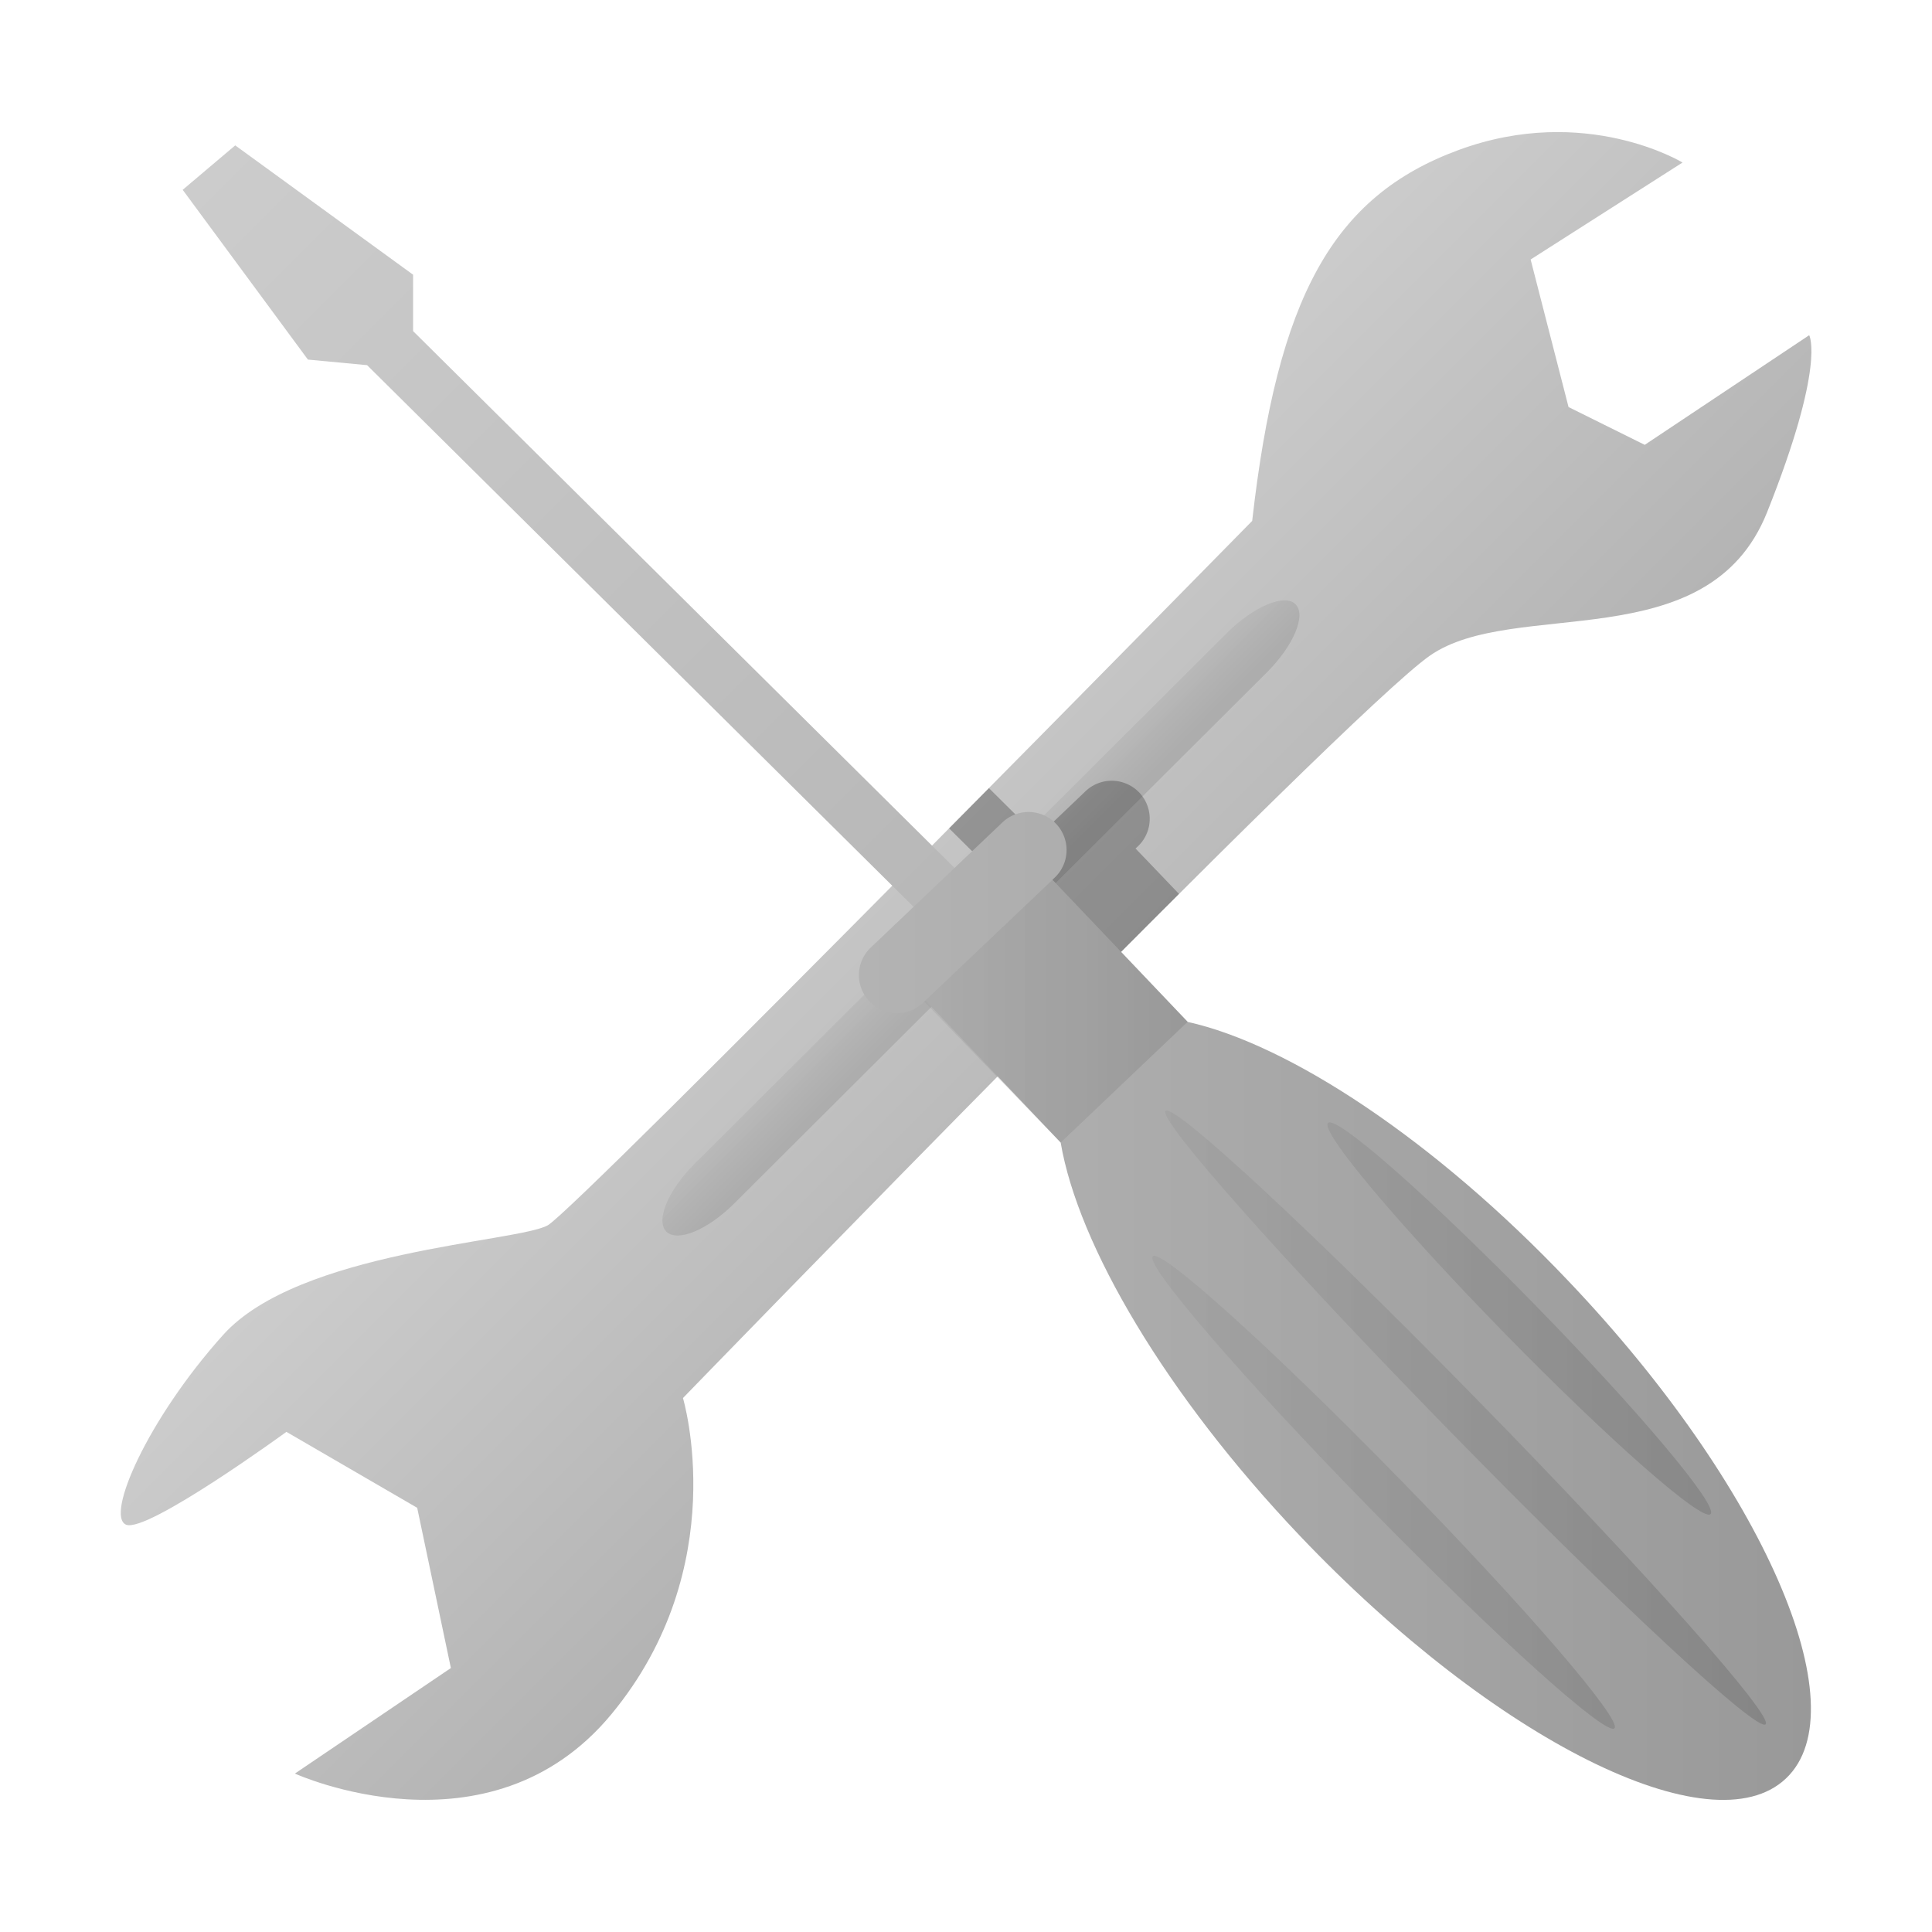
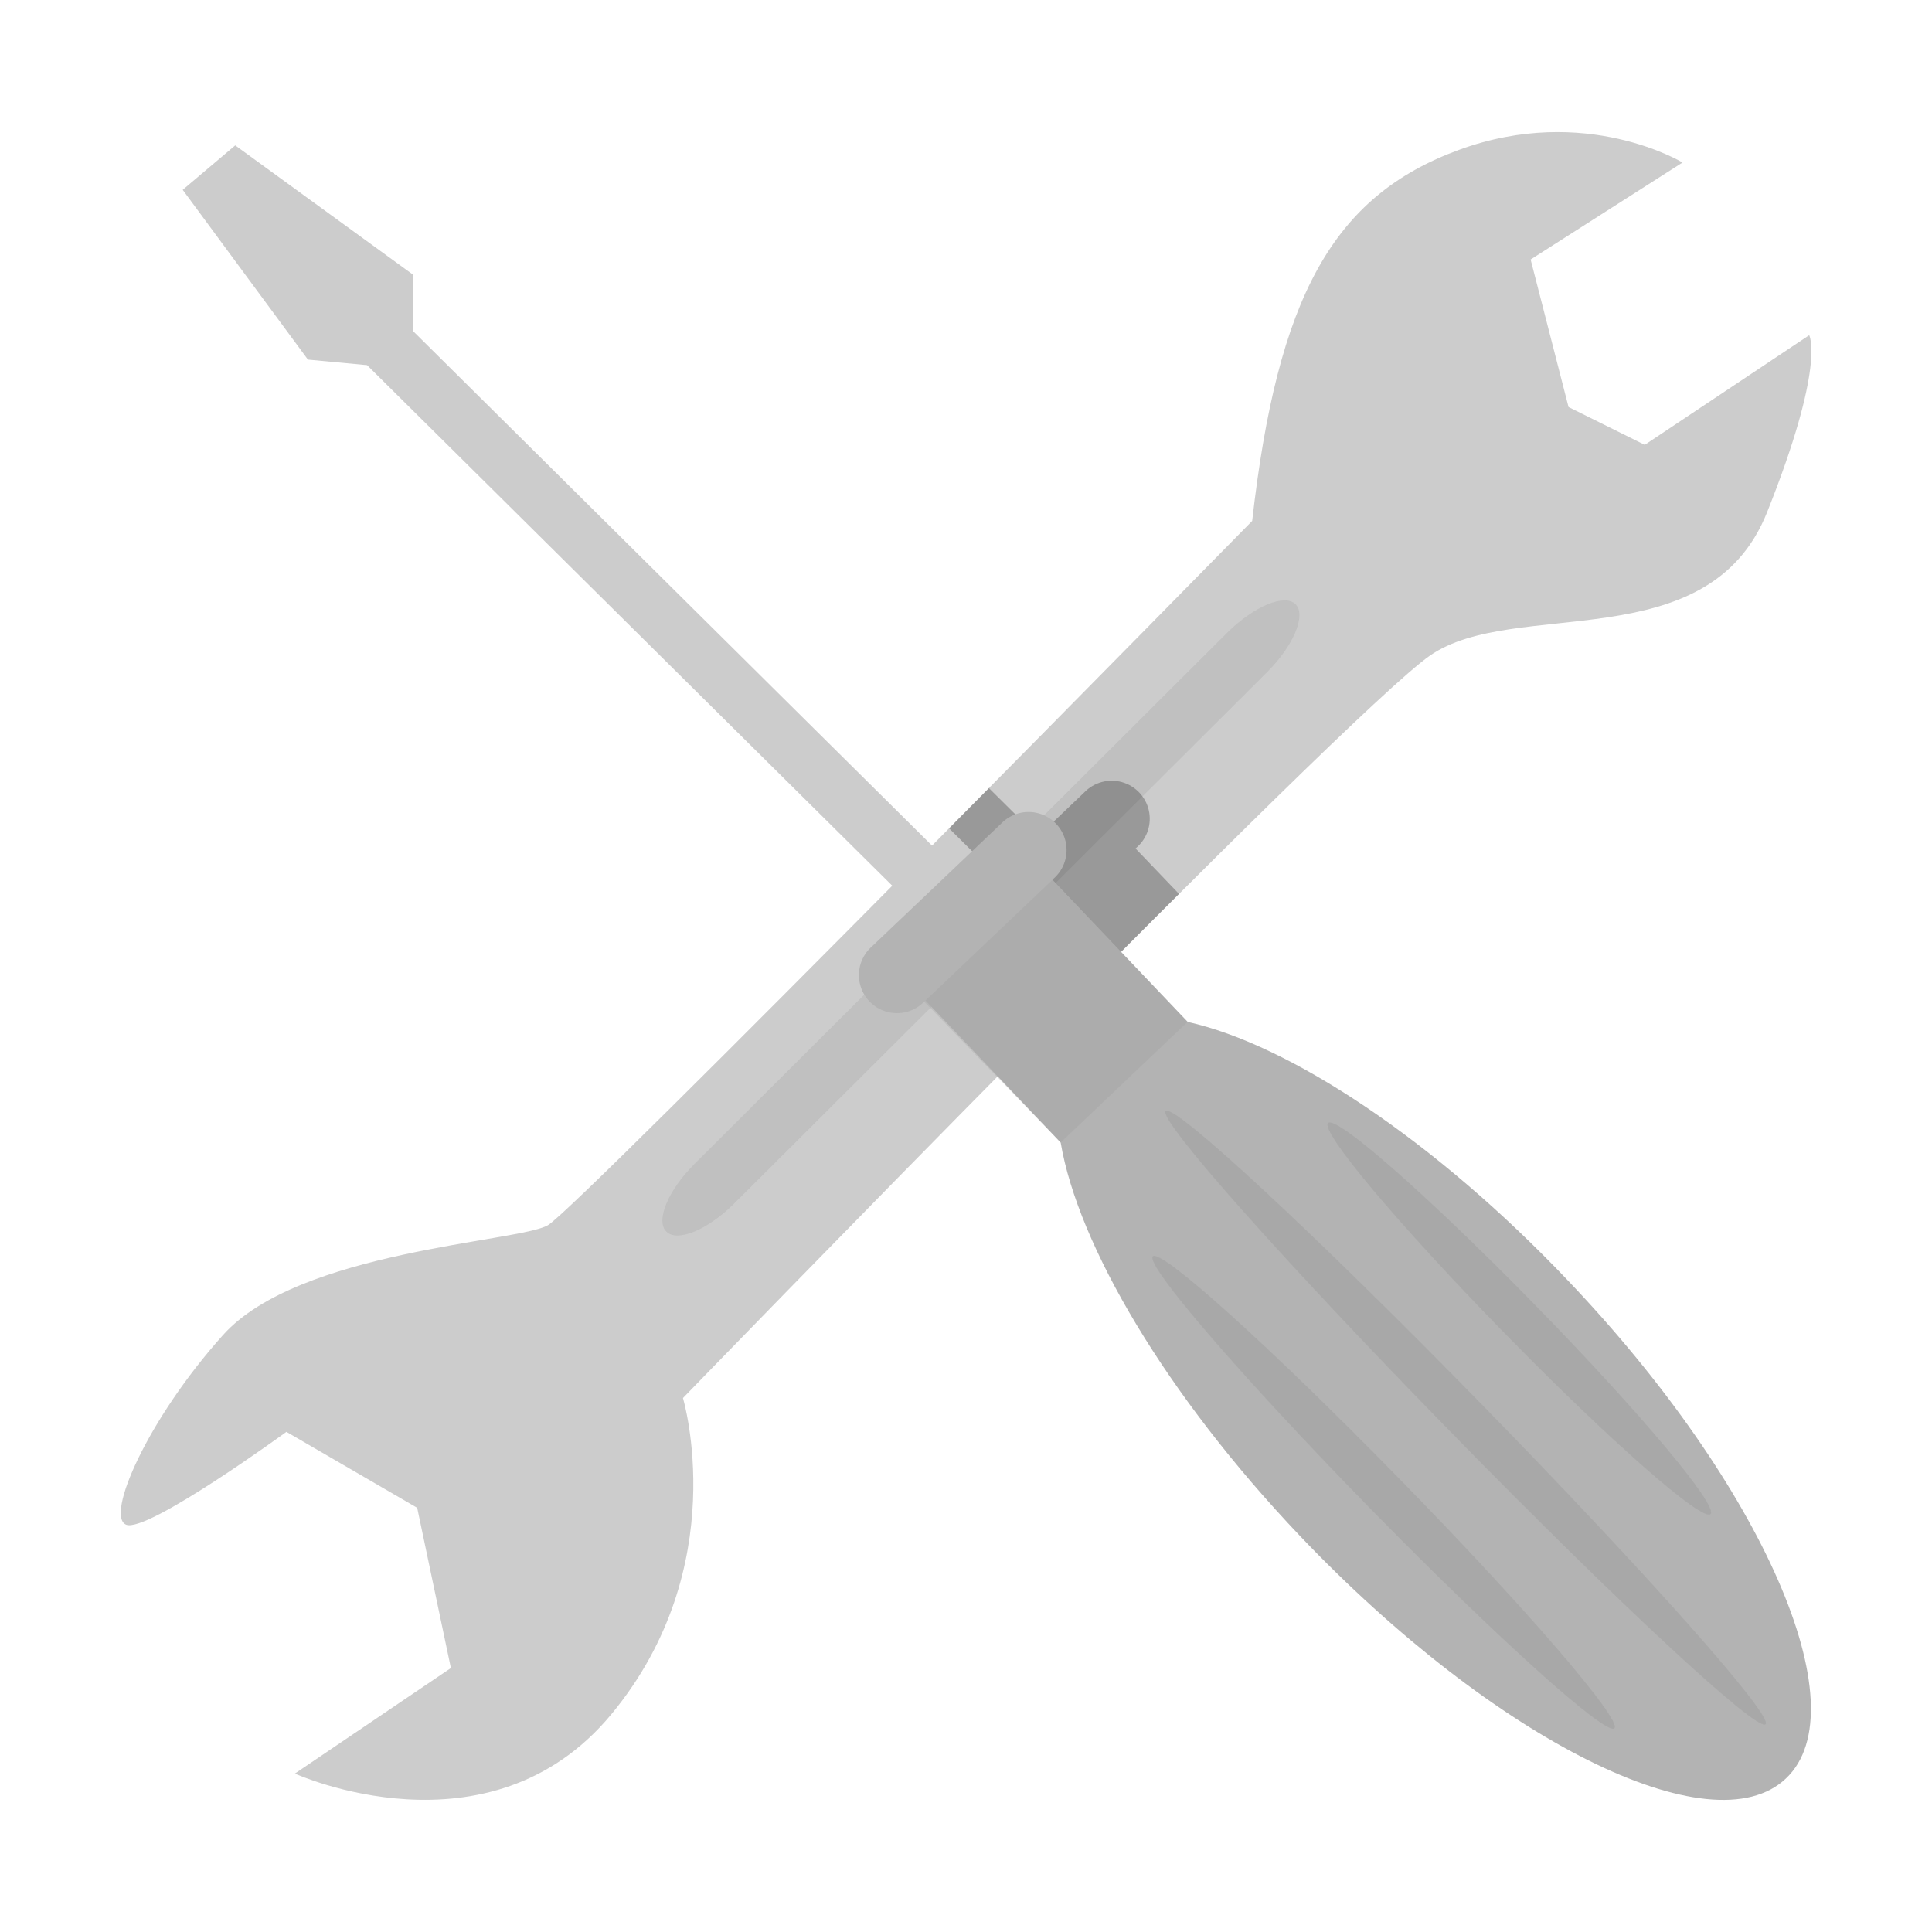
<svg xmlns="http://www.w3.org/2000/svg" width="16" height="16">
-   <linearGradient id="a" gradientUnits="userSpaceOnUse" x1="8958.135" y1="-12699.944" x2="9057.702" y2="-12799.513" gradientTransform="matrix(.032 0 0 -.032 -280.124 -400.032)">
+   <linearGradient id="a" x1="8958.135" y1="-12699.944" x2="9057.702" y2="-12799.513" gradientTransform="matrix(.032 0 0 -.032 -280.124 -400.032)">
    <stop offset="0" stop-color="#ccc" />
    <stop offset="1" stop-color="#b3b3b3" />
  </linearGradient>
  <path fill="url(#a)" d="M10.37 4.314s-5.588 5.693-5.833 5.833-2.061.209-2.689.908c-.628.699-.978 1.502-.803 1.572s1.327-.769 1.327-.769l1.083.629.279 1.327-1.292.874s1.607.732 2.62-.49c1.013-1.223.594-2.62.594-2.62S11.14 5.92 11.84 5.431c.697-.489 2.305.035 2.794-1.188.488-1.223.349-1.467.349-1.467l-1.362.908-.631-.313-.314-1.222 1.258-.803s-.803-.489-1.851-.105-1.503 1.222-1.713 3.073z" />
  <g opacity=".5">
-     <linearGradient id="b" gradientUnits="userSpaceOnUse" x1="-4234.429" y1="-20186.207" x2="-4234.365" y2="-20206.019" gradientTransform="matrix(.0151 -.0151 -.0173 -.0174 -277.943 -407.236)">
+     <linearGradient id="b" x1="-4234.429" y1="-20186.207" x2="-4234.365" y2="-20206.019" gradientTransform="matrix(.0151 -.0151 -.0173 -.0174 -277.943 -407.236)">
      <stop offset="0" stop-color="#b3b3b3" />
      <stop offset="1" stop-color="#999" />
    </linearGradient>
    <path fill="url(#b)" d="M10.729 5.004c.09.09-.016.342-.233.56L6.078 9.969c-.218.217-.47.321-.56.23-.09-.09.015-.342.233-.559l4.417-4.405c.22-.216.472-.32.561-.231z" />
  </g>
  <path opacity=".25" d="M9.764 7.403l-.36-.376.011-.01a.315.315 0 1 0-.435-.455l-.385.367-.405-.402-.33.333.395.392-.345.328a.315.315 0 1 0 .434.456l.39.402c.341-.345.684-.69 1.03-1.035z" />
-   <linearGradient id="c" gradientUnits="userSpaceOnUse" x1="8807.69" y1="-12543.603" x2="9041.957" y2="-12777.872" gradientTransform="matrix(.032 0 0 -.032 -280.124 -400.032)">
+   <linearGradient id="c" x1="8807.69" y1="-12543.603" x2="9041.957" y2="-12777.872" gradientTransform="matrix(.032 0 0 -.032 -280.124 -400.032)">
    <stop offset="0" stop-color="#ccc" />
    <stop offset="1" stop-color="#b3b3b3" />
  </linearGradient>
  <path fill="url(#c)" d="M9.403 8.673L3.421 2.742v-.467L1.948 1.204l-.435.368L2.55 2.978l.49.046 6.033 5.98.33-.331z" />
-   <linearGradient id="d" gradientUnits="userSpaceOnUse" x1="8976.443" y1="-12839.127" x2="9222.555" y2="-12839.127" gradientTransform="matrix(.032 0 0 -.032 -280.124 -400.032)">
+   <linearGradient id="d" x1="8976.443" y1="-12839.127" x2="9222.555" y2="-12839.127" gradientTransform="matrix(.032 0 0 -.032 -280.124 -400.032)">
    <stop offset="0" stop-color="#b3b3b3" />
    <stop offset="1" stop-color="#999" />
  </linearGradient>
  <path fill="url(#d)" d="M12.988 10.608c-1.11-1.169-2.313-1.959-3.152-2.145l-1.12-1.177.01-.01a.315.315 0 1 0-.434-.456L7.22 7.839a.315.315 0 1 0 .434.456l.01-.01 1.12 1.177c.144.85.872 2.09 1.982 3.258 1.61 1.692 3.412 2.592 4.025 2.008.615-.582-.192-2.428-1.803-4.12z" />
-   <linearGradient id="e" gradientUnits="userSpaceOnUse" x1="9052.088" y1="-12868.413" x2="9210.912" y2="-12868.413" gradientTransform="matrix(.032 0 0 -.032 -280.124 -400.032)">
+   <linearGradient id="e" x1="9052.088" y1="-12868.413" x2="9210.912" y2="-12868.413" gradientTransform="matrix(.032 0 0 -.032 -280.124 -400.032)">
    <stop offset="0" stop-color="#999" />
    <stop offset="1" stop-color="#666" />
  </linearGradient>
  <path opacity=".4" fill="url(#e)" d="M12.015 11.86c-1.372-1.402-2.431-2.594-2.362-2.66.068-.067 1.236 1.017 2.608 2.42 1.372 1.402 2.43 2.594 2.361 2.66-.068.068-1.235-1.016-2.607-2.42zm1.355 2.453c.067-.067-.733-.997-1.789-2.075-1.056-1.08-1.966-1.9-2.034-1.834-.068.067.732.996 1.787 2.075 1.057 1.08 1.968 1.901 2.036 1.834zm.796-1.774c.068-.066-.586-.846-1.461-1.74S11.066 9.233 10.998 9.3s.586.845 1.461 1.74c.875.895 1.639 1.565 1.707 1.499z" />
-   <linearGradient id="f" gradientUnits="userSpaceOnUse" x1="8993.072" y1="-12762.703" x2="9061.248" y2="-12762.703" gradientTransform="matrix(.032 0 0 -.032 -280.124 -400.032)">
+   <linearGradient id="f" x1="8993.072" y1="-12762.703" x2="9061.248" y2="-12762.703" gradientTransform="matrix(.032 0 0 -.032 -280.124 -400.032)">
    <stop offset="0" stop-color="#999" />
    <stop offset="1" stop-color="#666" />
  </linearGradient>
  <path opacity=".25" fill="url(#f)" d="M8.716 7.286L7.654 8.295l1.13 1.167 1.052-1-1.12-1.176z" />
</svg>
